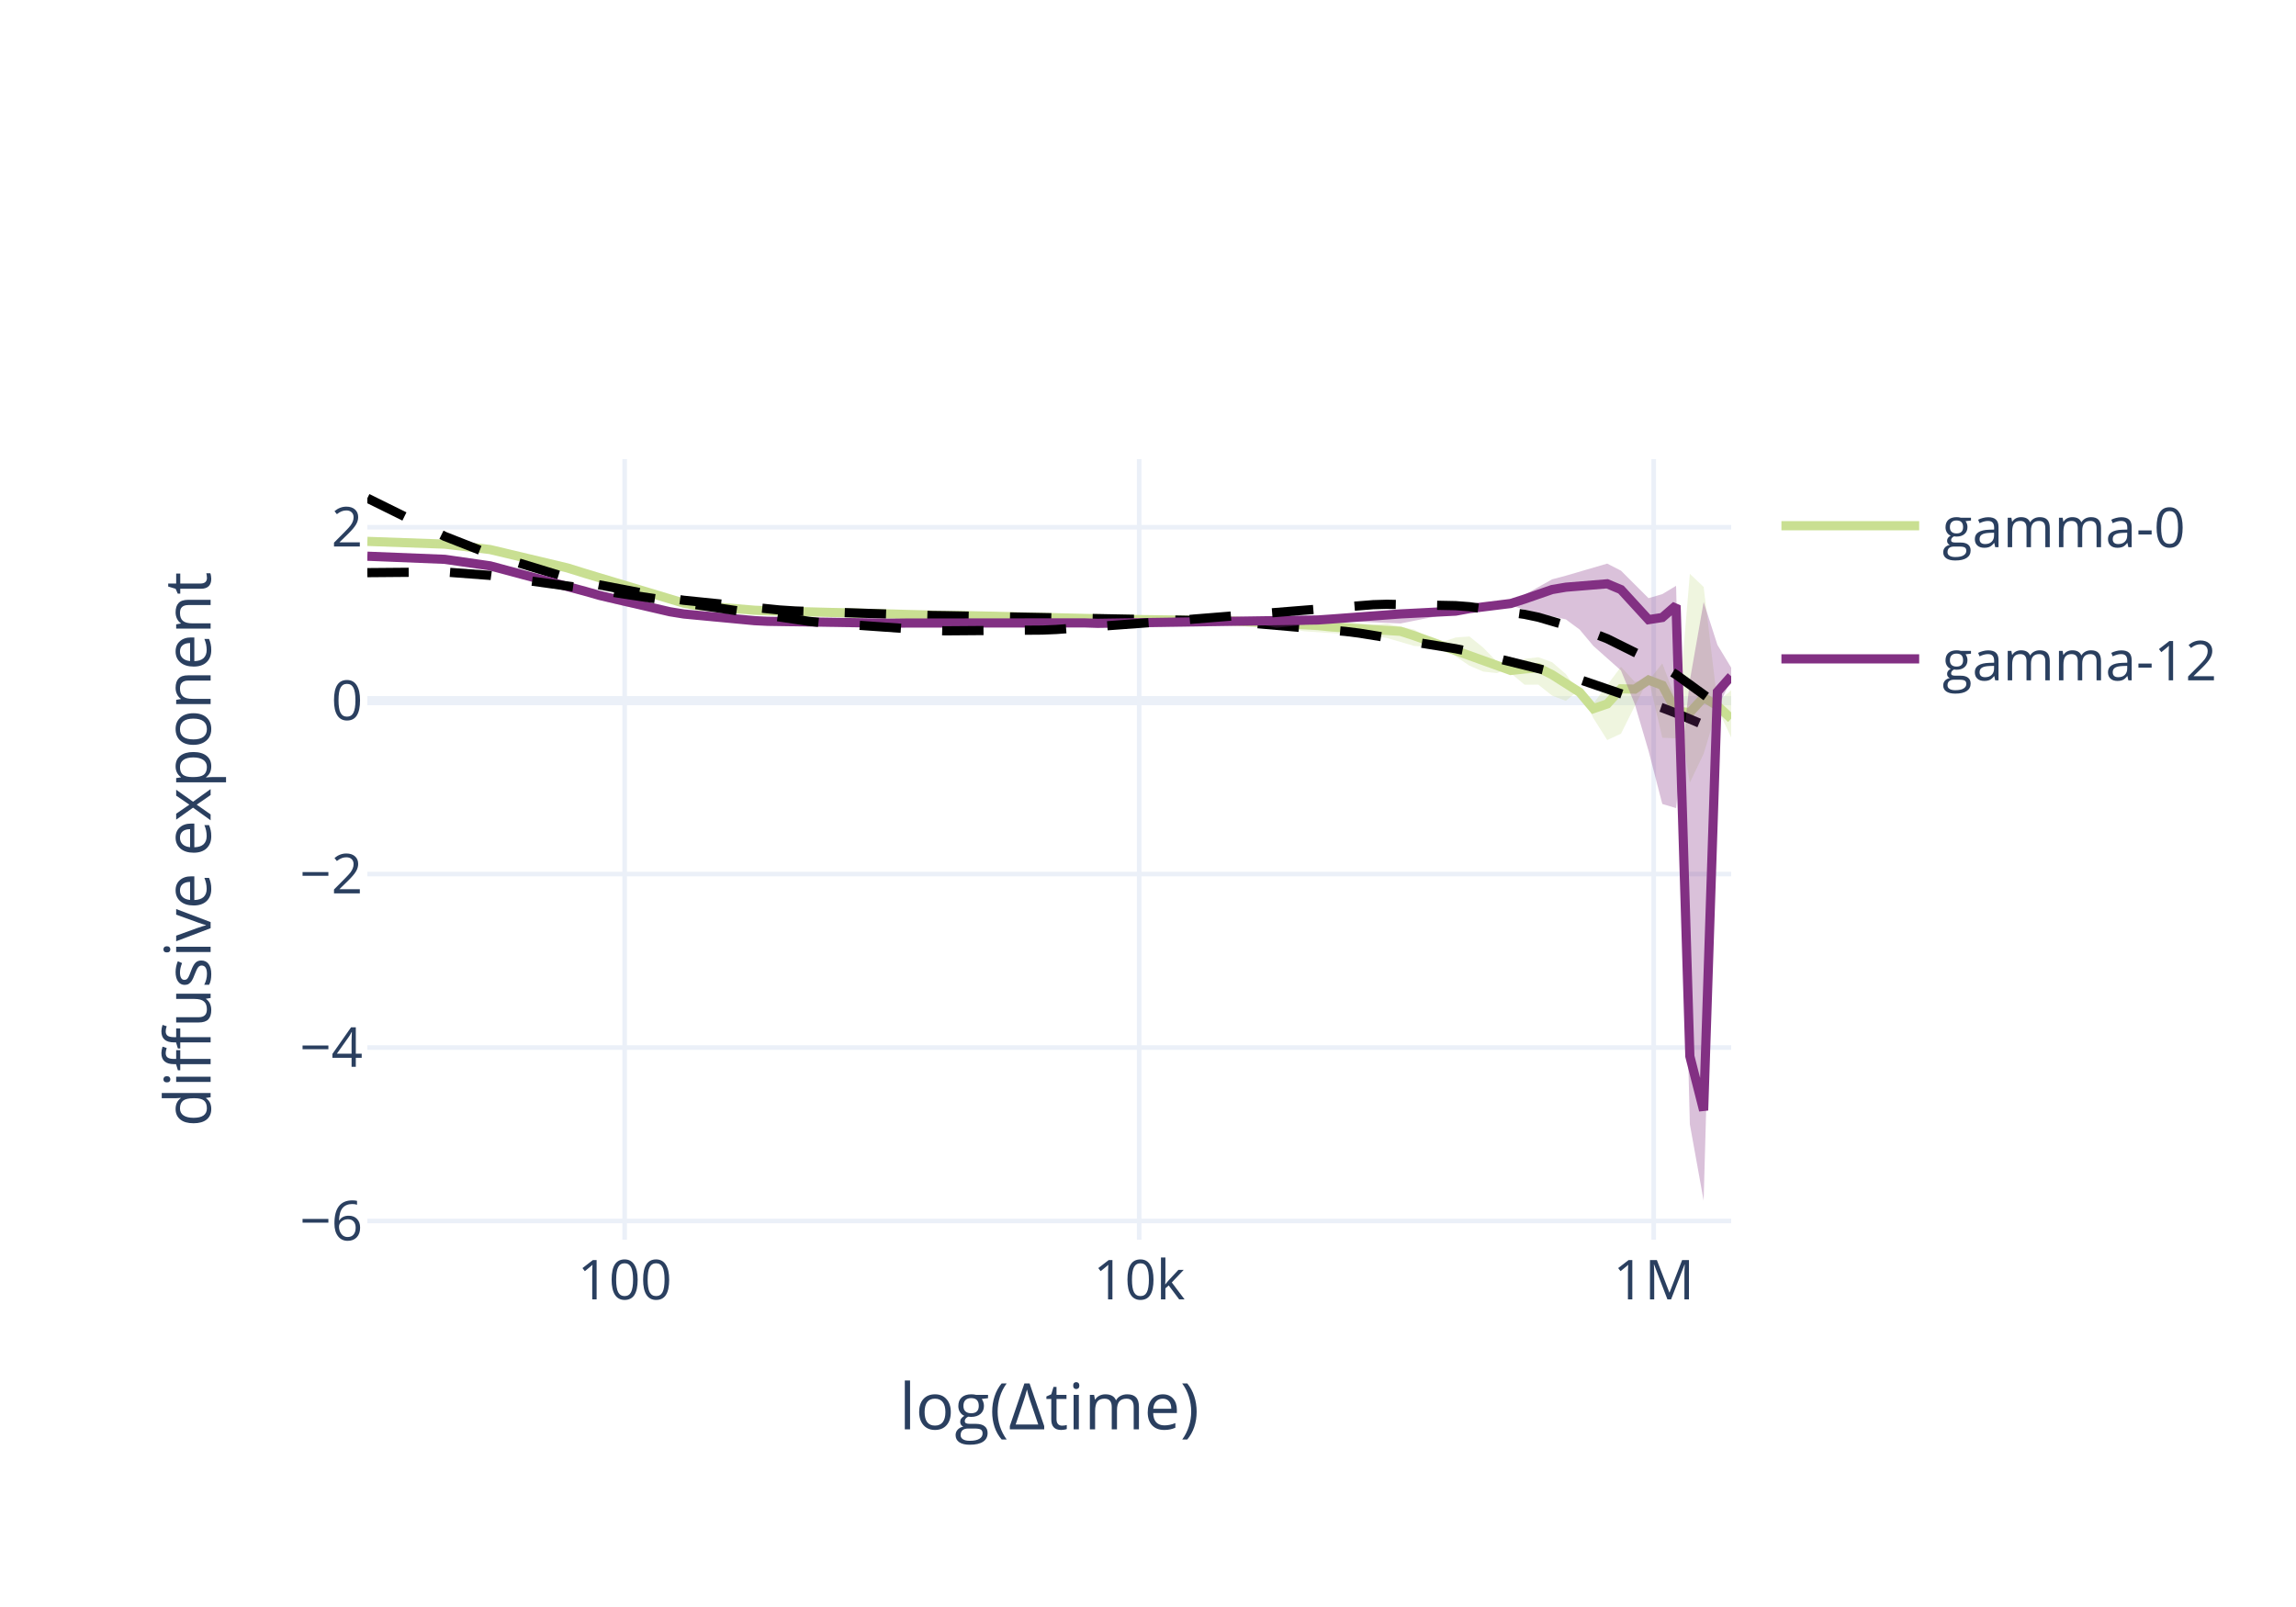
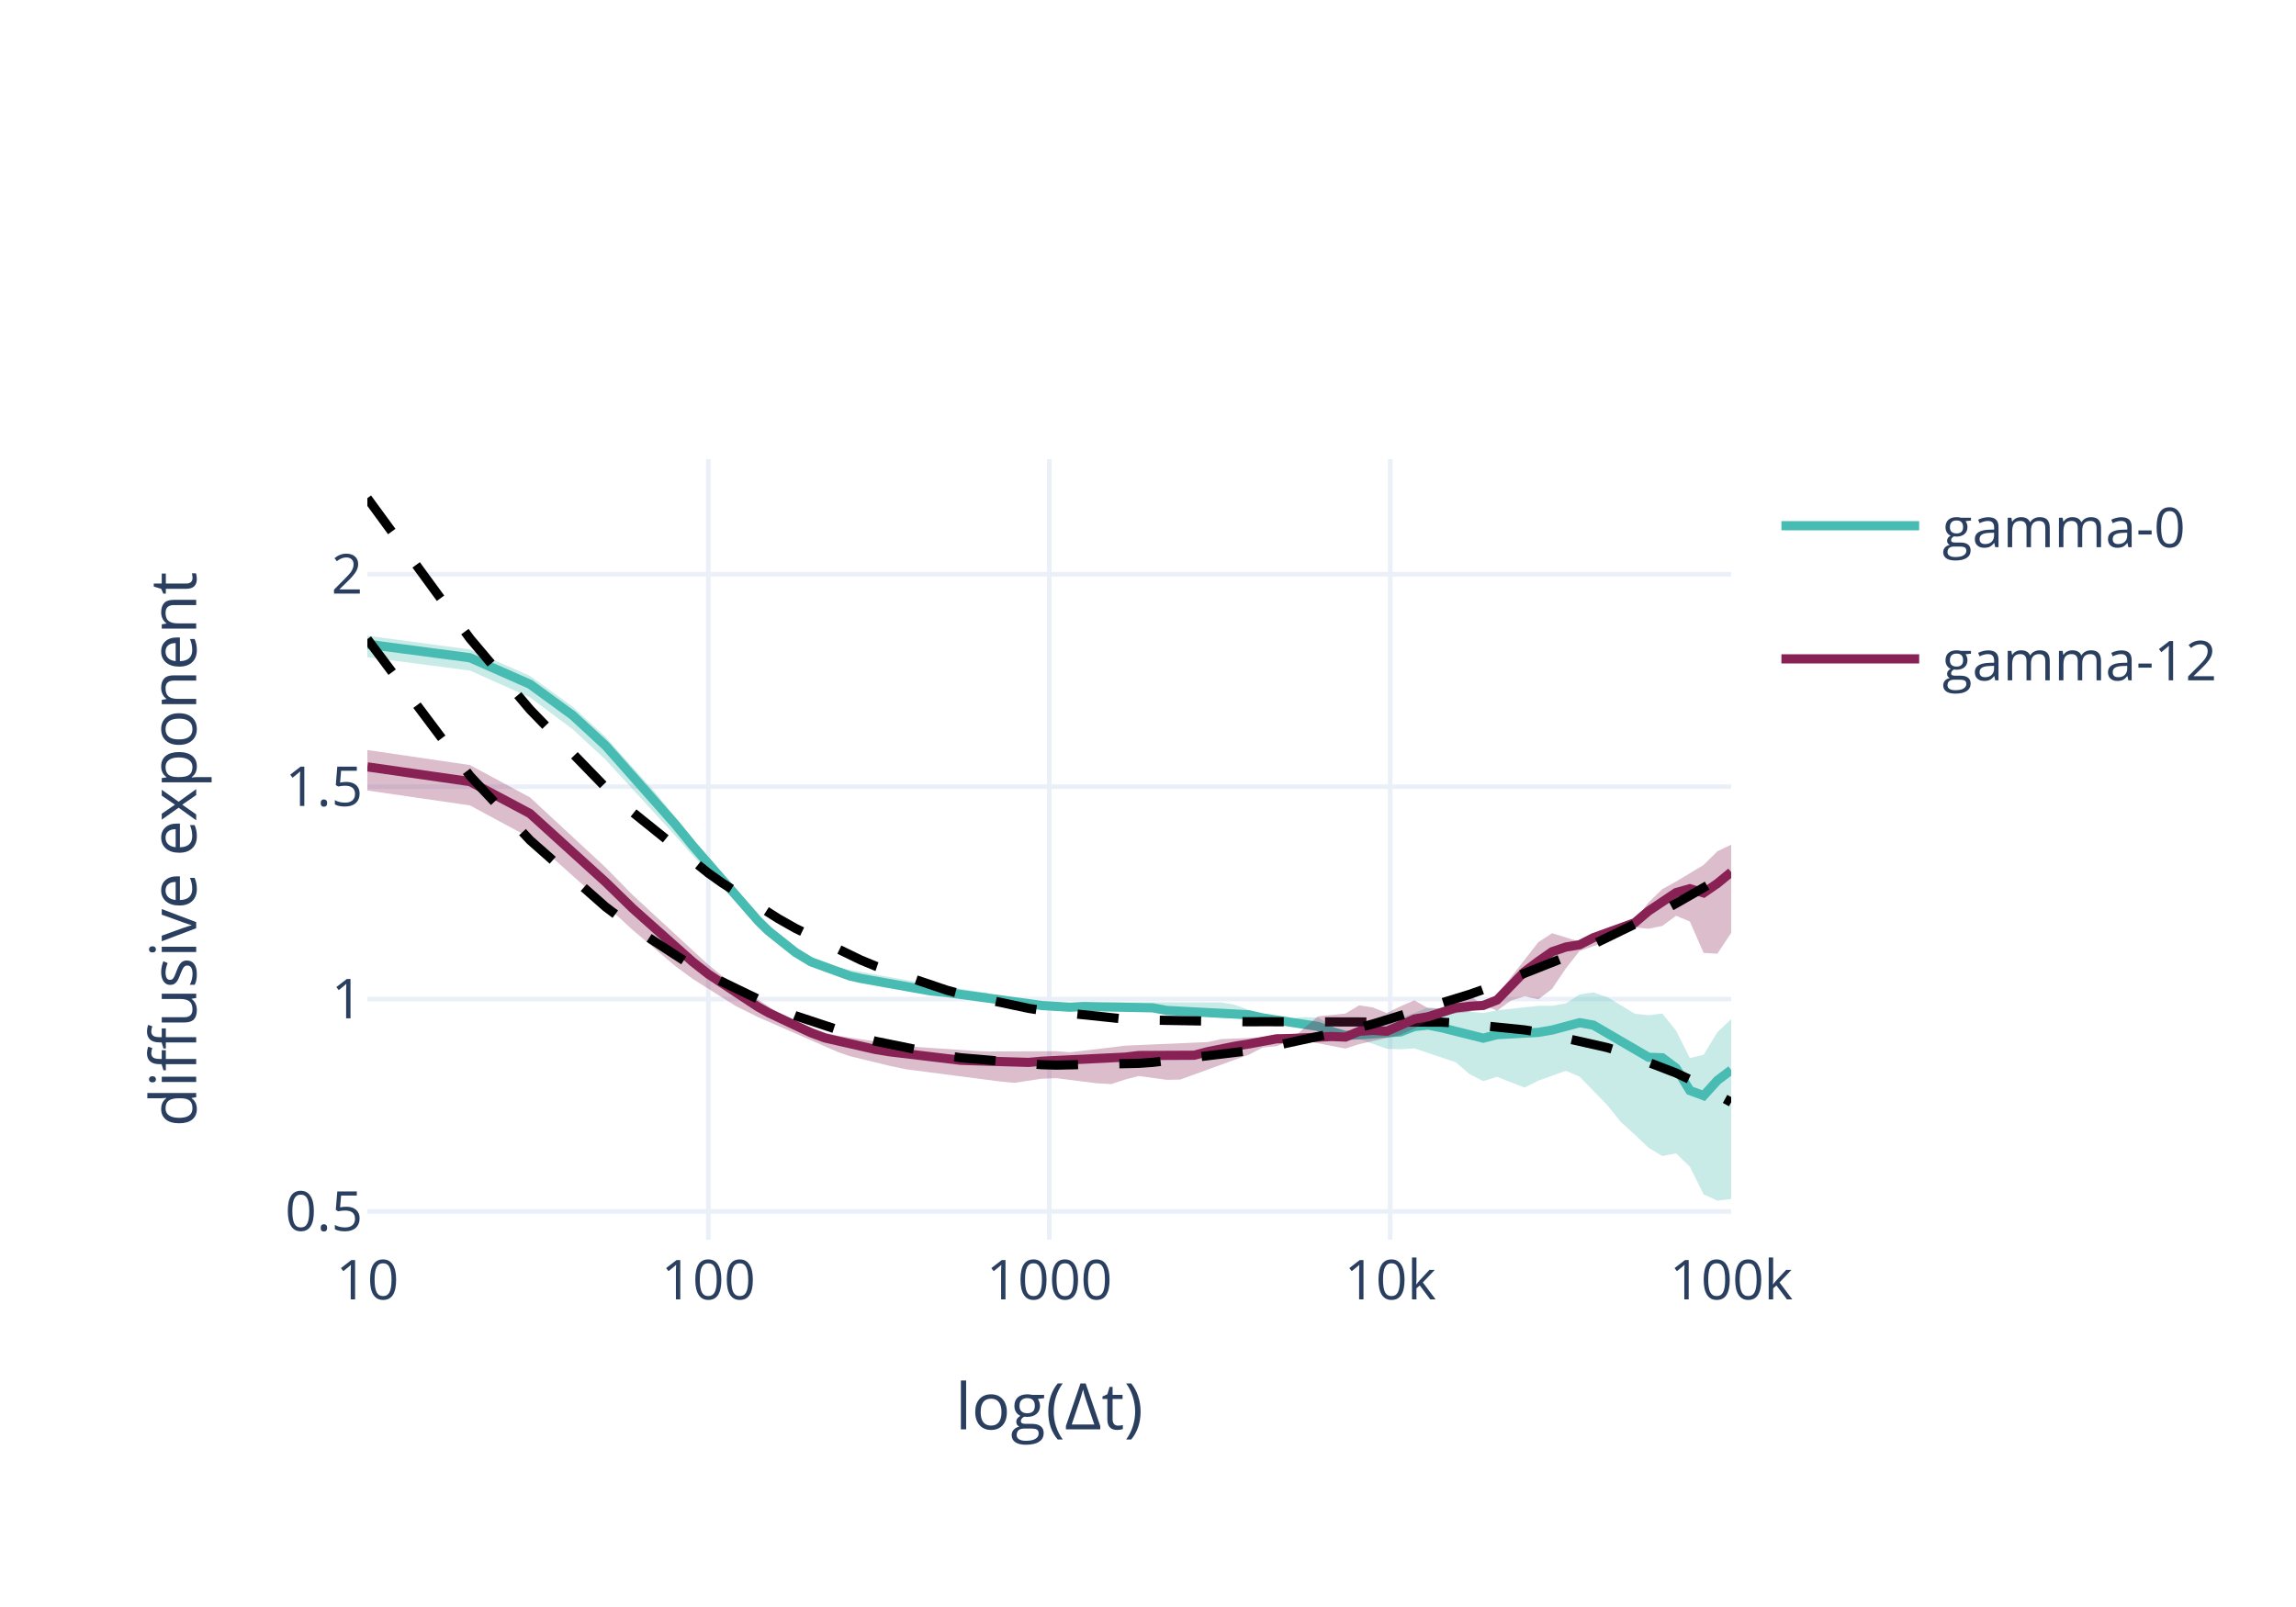
<svg xmlns="http://www.w3.org/2000/svg" class="main-svg" width="500" height="350" style="" viewBox="0 0 500 350">
  <rect x="0" y="0" width="500" height="350" style="fill: rgb(255, 255, 255); fill-opacity: 1;" />
-   <defs id="defs-cf364b">
+   <defs id="defs-9bccba">
    <g class="clips">
-       <clipPath id="clipcf364bxyplot" class="plotclip">
+       <clipPath id="clip9bccbaxyplot" class="plotclip">
        <rect width="297" height="170" />
      </clipPath>
-       <clipPath class="axesclip" id="clipcf364bx">
+       <clipPath class="axesclip" id="clip9bccbax">
        <rect x="80" y="0" width="297" height="350" />
      </clipPath>
-       <clipPath class="axesclip" id="clipcf364by">
+       <clipPath class="axesclip" id="clip9bccbay">
        <rect x="0" y="100" width="500" height="170" />
      </clipPath>
-       <clipPath class="axesclip" id="clipcf364bxy">
+       <clipPath class="axesclip" id="clip9bccbaxy">
        <rect x="80" y="100" width="297" height="170" />
      </clipPath>
    </g>
    <g class="gradients" />
    <g class="patterns" />
  </defs>
  <g class="bglayer" />
  <g class="layer-below">
    <g class="imagelayer" />
    <g class="shapelayer" />
  </g>
  <g class="cartesianlayer">
    <g class="subplot xy">
      <g class="layer-subplot">
        <g class="shapelayer" />
        <g class="imagelayer" />
      </g>
      <g class="minor-gridlayer">
        <g class="x" />
        <g class="y" />
      </g>
      <g class="gridlayer">
        <g class="x">
-           <path class="xgrid crisp" transform="translate(136.03,0)" d="M0,100v170" style="stroke: rgb(235, 240, 248); stroke-opacity: 1; stroke-width: 1px;" />
-           <path class="xgrid crisp" transform="translate(248.08,0)" d="M0,100v170" style="stroke: rgb(235, 240, 248); stroke-opacity: 1; stroke-width: 1px;" />
-           <path class="xgrid crisp" transform="translate(360.13,0)" d="M0,100v170" style="stroke: rgb(235, 240, 248); stroke-opacity: 1; stroke-width: 1px;" />
+           <path class="xgrid crisp" transform="translate(154.25,0)" d="M0,100v170" style="stroke: rgb(235, 240, 248); stroke-opacity: 1; stroke-width: 1px;" />
+           <path class="xgrid crisp" transform="translate(228.5,0)" d="M0,100v170" style="stroke: rgb(235, 240, 248); stroke-opacity: 1; stroke-width: 1px;" />
+           <path class="xgrid crisp" transform="translate(302.75,0)" d="M0,100v170" style="stroke: rgb(235, 240, 248); stroke-opacity: 1; stroke-width: 1px;" />
        </g>
        <g class="y">
-           <path class="ygrid crisp" transform="translate(0,265.92)" d="M80,0h297" style="stroke: rgb(235, 240, 248); stroke-opacity: 1; stroke-width: 1px;" />
-           <path class="ygrid crisp" transform="translate(0,228.15)" d="M80,0h297" style="stroke: rgb(235, 240, 248); stroke-opacity: 1; stroke-width: 1px;" />
-           <path class="ygrid crisp" transform="translate(0,190.37)" d="M80,0h297" style="stroke: rgb(235, 240, 248); stroke-opacity: 1; stroke-width: 1px;" />
-           <path class="ygrid crisp" transform="translate(0,114.83)" d="M80,0h297" style="stroke: rgb(235, 240, 248); stroke-opacity: 1; stroke-width: 1px;" />
-         </g>
-       </g>
-       <g class="zerolinelayer">
-         <path class="yzl zl crisp" transform="translate(0,152.6)" d="M80,0h297" style="stroke: rgb(235, 240, 248); stroke-opacity: 1; stroke-width: 2px;" />
-       </g>
+           <path class="ygrid crisp" transform="translate(0,263.85)" d="M80,0h297" style="stroke: rgb(235, 240, 248); stroke-opacity: 1; stroke-width: 1px;" />
+           <path class="ygrid crisp" transform="translate(0,217.59)" d="M80,0h297" style="stroke: rgb(235, 240, 248); stroke-opacity: 1; stroke-width: 1px;" />
+           <path class="ygrid crisp" transform="translate(0,171.33)" d="M80,0h297" style="stroke: rgb(235, 240, 248); stroke-opacity: 1; stroke-width: 1px;" />
+           <path class="ygrid crisp" transform="translate(0,125.07)" d="M80,0h297" style="stroke: rgb(235, 240, 248); stroke-opacity: 1; stroke-width: 1px;" />
+         </g>
+       </g>
+       <g class="zerolinelayer" />
      <g class="layer-between">
        <g class="shapelayer" />
        <g class="imagelayer" />
      </g>
      <path class="xlines-below" />
      <path class="ylines-below" />
      <g class="overlines-below" />
      <g class="xaxislayer-below" />
      <g class="yaxislayer-below" />
      <g class="overaxes-below" />
      <g class="overplot">
-         <g class="xy" transform="translate(80,100)" clip-path="url(#clipcf364bxyplot)">
+         <g class="xy" transform="translate(80,100)" clip-path="url(#clip9bccbaxyplot)">
          <g class="scatterlayer mlayer">
-             <g class="trace scatter trace89ce54" style="stroke-miterlimit: 2; opacity: 1;">
-               <g class="fills" />
-               <g class="errorbars" />
-               <g class="lines">
-                 <path class="js-line" d="M0,17.91L16.87,18.51L26.73,19.69L43.6,23.7L47.35,24.87L68.94,31.37L71.64,31.86L84.33,32.91L87.19,33.03L125.95,34.05L129.04,34.05L165,34.91L168.01,34.94L186.01,35.17L189,35.29L207,36.24L210,36.55L225,37.5L228,38.47L249,46.02L252,45.7L255,45.44L258,46.95L264,50.77L267,54.34L270,53.32L273,50.02L276,50.09L279,48.11L282,49.25L285,54.9L288,55.19L291,51.9L294,53.72L297,56.52" style="vector-effect: none; fill: none; stroke: rgb(201, 223, 146); stroke-opacity: 1; stroke-width: 2px; opacity: 1;" />
-               </g>
-               <g class="points" />
-               <g class="text" />
-             </g>
-             <g class="trace scatter trace4faac8" style="stroke-miterlimit: 2; opacity: 0.3;">
+             <g class="trace scatter traceb6adc3" style="stroke-miterlimit: 2; opacity: 1;">
+               <g class="fills" />
+               <g class="errorbars" />
+               <g class="lines">
+                 <path class="js-line" d="M0,40.31L22.35,43.26L35.43,49.03L44.7,55.79L51.9,62.42L67.05,79.53L70.85,84.19L85.1,100.56L87.32,102.73L93.2,107.41L96.6,109.48L105.06,112.56L107.45,113.1L122.75,115.84L126.15,116.17L144.01,118.59L146.85,119L153.01,119.37L155.95,119.21L171.01,119.5L174.07,120.07L191.97,121.02L195.01,121.71L207.02,123.55L209.98,124.66L213,125.51L215.99,125.38L224.99,124.74L228.01,123.58L231.01,123.26L233.99,123.85L243,126.11L246.01,125.35L255,124.85L258,124.34L264,122.74L267,123.27L279,130.27L282,130.38L285,132.63L288,137.51L291,138.63L294,135.31L297,133.05" style="vector-effect: none; fill: none; stroke: rgb(72, 188, 178); stroke-opacity: 1; stroke-width: 2px; opacity: 1;" />
+               </g>
+               <g class="points" />
+               <g class="text" />
+             </g>
+             <g class="trace scatter tracedabc7b" style="stroke-miterlimit: 2; opacity: 0.3;">
              <g class="fills">
                <g>
-                   <path class="js-fill" d="M0,17.68L16.87,18.29L26.73,19.46L43.6,23.48L47.35,24.67L68.94,31.42L71.64,31.94L84.33,32.98L87.19,33.1L123.03,34.08L125.95,34.1L165,34.86L168.01,34.92L186.01,34.86L189,34.88L204,35L207,34.96L219,36.02L222,35.83L228,37.13L231,38.88L240,44.98L243,46.27L246,46.6L249,45.36L252,43.49L255,43.14L258,44.23L261,46.81L264,51.13L267,53.2L273,45.23L276,48.51L279,48.25L282,44.49L285,52.41L288,70.45L291,64.17L294,54.26L297,60.63L297,50.34L294,52.92L291,27.82L288,24.98L285,60.8L282,60.68L279,47.79L273,59.8L270,61.18L267,56.43L264,50.13L261,52.65L258,51.5L255,49.11L252,49.12L246,44.12L243,41.05L240,38.62L237,38.84L231,40.88L228,40.69L222,38.95L219,38.51L204,37.49L201,36.97L192,35.79L189,35.83L170.99,34.97L168.01,34.97L141.03,34.28L137.96,34.16L71.64,31.75L68.94,31.29L56.03,27.9L53.46,27.1L33.73,21.38L26.73,19.99L16.87,18.8L0,18.2Z" style="fill: rgb(201, 223, 146); fill-opacity: 1; stroke-width: 0;" />
+                   <path class="js-fill" d="M0,38.45L22.35,41.46L35.43,47.21L44.7,53.91L51.9,60.54L62.75,72.68L67.05,78.04L85.1,100.38L87.32,102.73L93.2,107.78L96.6,110.01L102.48,112.51L105.06,113.2L122.75,116.68L126.15,116.95L153.01,119.65L155.95,119.4L171.01,120.14L174.07,120.9L200.97,122.58L204,123.52L209.98,125.47L213,125.7L228.01,120.64L231.01,119.39L243,120.63L246.01,120.04L255,119.07L258,119.06L261,118.52L264,116.58L267,116.14L270,117.15L276,120.78L279,121.11L282,120.75L285,124.48L288,130.44L291,129.72L294,124.8L297,121.97L297,161.14L294,161.5L291,160.14L288,154.11L285,151.19L282,151.78L279,149.98L276,147.1L273,144.4L270,140.68L264,134.51L261,133.21L255,135.37L252,136.87L246.01,134.54L243,135.46L239.99,133.92L237.01,131.36L228.01,128.34L224.99,128.53L222,128.43L218.99,127.36L213,125.22L209.98,123.37L207.02,121.62L204,121.52L197.99,122.12L195.01,121.11L188.99,118.86L186.01,118.32L165.04,118.28L162,118.28L153.01,118.92L150.07,118.95L137.91,117.1L135.1,116.27L126.15,114.89L122.75,114.44L102.48,110.77L99.67,109.84L93.2,106.79L89.41,104.32L85.1,100.87L80.13,96.25L70.85,86.32L67.05,82.01L51.9,65.48L44.7,58.82L35.43,51.91L22.35,46.05L0,43.14Z" style="fill: rgb(72, 188, 178); fill-opacity: 1; stroke-width: 0;" />
                </g>
              </g>
              <g class="errorbars" />
              <g class="lines">
-                 <path class="js-line" d="M0,17.68L16.87,18.29L26.73,19.46L43.6,23.48L47.35,24.67L68.94,31.42L71.64,31.94L84.33,32.98L87.19,33.1L123.03,34.08L125.95,34.1L165,34.86L168.01,34.92L186.01,34.86L189,34.88L204,35L207,34.96L219,36.02L222,35.83L228,37.13L231,38.88L240,44.98L243,46.27L246,46.6L249,45.36L252,43.49L255,43.14L258,44.23L261,46.81L264,51.13L267,53.2L273,45.23L276,48.51L279,48.25L282,44.49L285,52.41L288,70.45L291,64.17L294,54.26L297,60.63L297,50.34L294,52.92L291,27.82L288,24.98L285,60.8L282,60.68L279,47.79L273,59.8L270,61.18L267,56.43L264,50.13L261,52.65L258,51.5L255,49.11L252,49.12L246,44.12L243,41.05L240,38.62L237,38.84L231,40.88L228,40.69L222,38.95L219,38.51L204,37.49L201,36.97L192,35.79L189,35.83L170.99,34.97L168.01,34.97L141.03,34.28L137.96,34.16L71.64,31.75L68.94,31.29L56.03,27.9L53.46,27.1L33.73,21.38L26.73,19.99L16.87,18.8L0,18.2" style="vector-effect: none; fill: none; stroke: rgb(0, 0, 0); stroke-opacity: 0; stroke-width: 2px; opacity: 1;" />
-               </g>
-               <g class="points" />
-               <g class="text" />
-             </g>
-             <g class="trace scatter trace5210c9" style="stroke-miterlimit: 2; opacity: 1;">
-               <g class="fills" />
-               <g class="errorbars" />
-               <g class="lines">
-                 <path class="js-line" d="M0,8.5L16.87,16.83L26.73,20.7L43.6,25.85L47.35,26.78L65.89,30.31L68.94,30.74L89.76,32.85L93.16,33.07L123.03,34.06L125.95,34.1L186.01,35.24L189,35.41L213,37.52L216,37.89L237,41.29L240,41.9L261,47.11L264,48.01L282,54.17L285,55.33L297,60.43" style="vector-effect: none; fill: none; stroke: rgb(0, 0, 0); stroke-opacity: 1; stroke-dasharray: 9px, 9px; stroke-width: 2px; opacity: 1;" />
-               </g>
-               <g class="points" />
-               <g class="text" />
-             </g>
-             <g class="trace scatter traceba747a" style="stroke-miterlimit: 2; opacity: 1;">
-               <g class="fills" />
-               <g class="errorbars" />
-               <g class="lines">
-                 <path class="js-line" d="M0,21.14L16.87,21.82L26.73,23.24L47.35,28.76L50.6,29.69L65.89,33.24L68.94,33.73L84.33,35.18L87.19,35.32L113.93,35.74L117.09,35.7L156.01,35.66L159.02,35.76L207,35.03L210,34.82L222,33.93L225,33.71L237,33.1L240,32.55L249,31.44L252,30.48L258,28.4L261,27.89L270,27.15L273,28.41L279,34.96L282,34.49L285,31.87L288,130.05L291,141.84L294,50.66L297,47.28" style="vector-effect: none; fill: none; stroke: rgb(130, 48, 131); stroke-opacity: 1; stroke-width: 2px; opacity: 1;" />
-               </g>
-               <g class="points" />
-               <g class="text" />
-             </g>
-             <g class="trace scatter trace0afb7a" style="stroke-miterlimit: 2; opacity: 0.3;">
+                 <path class="js-line" d="M0,38.45L22.35,41.46L35.43,47.21L44.7,53.91L51.9,60.54L62.75,72.68L67.05,78.04L85.1,100.38L87.32,102.73L93.2,107.78L96.6,110.01L102.48,112.51L105.06,113.2L122.75,116.68L126.15,116.95L153.01,119.65L155.95,119.4L171.01,120.14L174.07,120.9L200.97,122.58L204,123.52L209.98,125.47L213,125.7L228.01,120.64L231.01,119.39L243,120.63L246.01,120.04L255,119.07L258,119.06L261,118.52L264,116.58L267,116.14L270,117.15L276,120.78L279,121.11L282,120.75L285,124.48L288,130.44L291,129.72L294,124.8L297,121.97L297,161.14L294,161.5L291,160.14L288,154.11L285,151.19L282,151.78L279,149.98L276,147.1L273,144.4L270,140.68L264,134.51L261,133.21L255,135.37L252,136.87L246.01,134.54L243,135.46L239.99,133.92L237.01,131.36L228.01,128.34L224.99,128.53L222,128.43L218.99,127.36L213,125.22L209.98,123.37L207.02,121.62L204,121.52L197.99,122.12L195.01,121.11L188.99,118.86L186.01,118.32L165.04,118.28L162,118.28L153.01,118.92L150.07,118.95L137.91,117.1L135.1,116.27L126.15,114.89L122.75,114.44L102.48,110.77L99.67,109.84L93.2,106.79L89.41,104.32L85.1,100.87L80.13,96.25L70.85,86.32L67.05,82.01L51.9,65.48L44.7,58.82L35.43,51.91L22.35,46.05L0,43.14" style="vector-effect: none; fill: none; stroke: rgb(0, 0, 0); stroke-opacity: 0; stroke-width: 2px; opacity: 1;" />
+               </g>
+               <g class="points" />
+               <g class="text" />
+             </g>
+             <g class="trace scatter tracee3d39d" style="stroke-miterlimit: 2; opacity: 1;">
+               <g class="fills" />
+               <g class="errorbars" />
+               <g class="lines">
+                 <path class="js-line" d="M0,8.5L22.35,39.07L35.43,54.55L51.9,71.52L57.78,76.91L74.25,90.16L77.32,92.34L89.41,100.03L93.2,102.18L107.45,109.09L110.73,110.44L126.15,115.65L129.22,116.49L144.01,119.62L146.85,120.06L165.04,121.96L167.99,122.13L191.97,122.54L195.01,122.52L233.99,122.63L237.01,122.8L252,124.31L255,124.78L270,128.16L273,129.08L285,133.7L288,135.12L297,140.07" style="vector-effect: none; fill: none; stroke: rgb(0, 0, 0); stroke-opacity: 1; stroke-dasharray: 9px, 9px; stroke-width: 2px; opacity: 1;" />
+               </g>
+               <g class="points" />
+               <g class="text" />
+             </g>
+             <g class="trace scatter traceada915" style="stroke-miterlimit: 2; opacity: 1;">
+               <g class="fills" />
+               <g class="errorbars" />
+               <g class="lines">
+                 <path class="js-line" d="M0,67.02L22.35,70.23L35.43,77.2L51.9,92.13L57.78,97.86L70.85,109.49L74.25,112.16L85.1,119.32L87.32,120.56L96.6,124.93L99.67,126.07L110.73,128.59L113.71,129.07L129.22,130.93L132.03,131.03L144.01,131.39L146.85,131.13L165.04,130.24L167.99,129.89L180.05,129.83L183.05,129.04L188.99,127.85L191.97,127.37L197.99,126.25L200.97,126.19L209.98,125.75L213,125.87L215.99,124.61L218.99,124.4L222,124.6L224.99,123.3L228.01,121.94L231.01,121.44L237.01,119.51L239.99,119.17L243,118.98L246.01,117.8L252,111.63L255,109.38L258,107.28L261,106.26L264,105.76L267,104.23L276,100.97L279,98.42L285,94.41L288,93.56L291,94.47L294,92.41L297,89.95" style="vector-effect: none; fill: none; stroke: rgb(136, 34, 85); stroke-opacity: 1; stroke-width: 2px; opacity: 1;" />
+               </g>
+               <g class="points" />
+               <g class="text" />
+             </g>
+             <g class="trace scatter trace716aa7" style="stroke-miterlimit: 2; opacity: 0.3;">
              <g class="fills">
                <g>
-                   <path class="js-fill" d="M0,20.59L16.87,21.27L26.73,22.66L47.35,28.15L50.6,29.09L65.89,32.81L68.94,33.31L84.33,34.75L87.19,34.91L117.09,35.49L120.07,35.5L177,35.16L180,35.14L201,34.99L204,34.84L222,33.17L225,32.8L237,32.93L240,32.45L249,31.28L252,29.55L258,26.18L261,25.38L270,22.75L273,24.29L279,30.28L282,29.4L285,27.59L288,144.87L291,161.5L294,54.29L297,48L297,45.41L294,40.45L291,31.11L288,48.19L285,76L282,75.1L279,63.52L276,53.34L273,46.03L267,40.7L264,37.12L261,34.9L258,34.26L252,32.77L249,31.85L243,32.37L240,32.81L225,35.79L222,35.66L213,35.29L210,35.44L198,36.72L195,36.12L183,36.23L180,36.38L168.01,36.02L165,35.86L93.16,36.2L89.76,36.11L75.21,35.23L71.64,34.79L56.03,32.01L53.46,31.38L26.73,24.08L16.87,22.6L0,21.9Z" style="fill: rgb(130, 48, 131); fill-opacity: 1; stroke-width: 0;" />
+                   <path class="js-fill" d="M0,63.35L22.35,66.63L35.43,73.68L51.9,88.95L57.78,94.93L74.25,110.13L77.32,112.59L89.41,120.56L93.2,122.48L99.67,124.92L102.48,125.59L117.3,127.84L119.75,128.03L132.03,128.87L135.1,129.01L150.07,128.95L153.01,129.18L162,128.12L165.04,127.74L183.05,126.95L186.01,126.31L195.01,125.95L197.99,125.47L213,128.38L215.99,127.41L224.99,125.38L228.01,124.01L233.99,120.73L237.01,120.68L239.99,120.39L243,119.04L246.01,116.6L249,112.91L255,105.21L258,103.25L264,105.1L267,103.34L270,102.32L273,102.14L276,100.49L279,96.56L282,93.64L285,92L291,88.38L294,85.4L297,83.97L297,103.18L294,107.71L291,107.55L288,100.7L285,99.45L282,101.67L279,102.28L276,101.97L273,103.14L270,105.13L267,106.06L264,107.1L261,110.91L258,115.37L255,117.65L252,117L249,117.95L246.01,120.13L243,118.86L239.99,116.79L237.01,117.23L233.99,119.69L231.01,119.6L228.01,117.87L224.99,119.17L222,120.63L218.99,119.43L215.99,118.95L213,120.75L207.02,121.36L204,123.89L200.97,126.65L197.99,127.86L195.01,128.14L191.97,129.7L177,135.13L174.07,135.18L167.99,134.35L165.04,135.11L162,136.11L158.89,135.94L150.07,134.83L146.85,134.94L140.9,135.84L137.91,135.56L117.3,132.89L113.71,132.13L105.06,130.03L102.48,129.13L85.1,121.53L80.13,119.06L70.85,113.2L67.05,110.4L57.78,102.55L51.9,97.13L35.43,82.48L22.35,75.42L0,72.17Z" style="fill: rgb(136, 34, 85); fill-opacity: 1; stroke-width: 0;" />
                </g>
              </g>
              <g class="errorbars" />
              <g class="lines">
-                 <path class="js-line" d="M0,20.59L16.87,21.27L26.73,22.66L47.35,28.15L50.6,29.09L65.89,32.81L68.94,33.31L84.33,34.75L87.19,34.91L117.09,35.49L120.07,35.5L177,35.16L180,35.14L201,34.99L204,34.84L222,33.17L225,32.8L237,32.93L240,32.45L249,31.28L252,29.55L258,26.18L261,25.38L270,22.75L273,24.29L279,30.28L282,29.4L285,27.59L288,144.87L291,161.5L294,54.29L297,48L297,45.41L294,40.45L291,31.11L288,48.19L285,76L282,75.1L279,63.52L276,53.34L273,46.03L267,40.7L264,37.12L261,34.9L258,34.26L252,32.77L249,31.85L243,32.37L240,32.81L225,35.79L222,35.66L213,35.29L210,35.44L198,36.72L195,36.12L183,36.23L180,36.38L168.01,36.02L165,35.86L93.16,36.2L89.76,36.11L75.21,35.23L71.64,34.79L56.03,32.01L53.46,31.38L26.73,24.08L16.87,22.6L0,21.9" style="vector-effect: none; fill: none; stroke: rgb(0, 0, 0); stroke-opacity: 0; stroke-width: 2px; opacity: 1;" />
-               </g>
-               <g class="points" />
-               <g class="text" />
-             </g>
-             <g class="trace scatter tracebe168c" style="stroke-miterlimit: 2; opacity: 1;">
-               <g class="fills" />
-               <g class="errorbars" />
-               <g class="lines">
-                 <path class="js-line" d="M0,24.72L16.87,24.58L26.73,25.32L53.46,29L56.03,29.41L96.14,35.32L98.8,35.61L123.03,37.31L125.95,37.39L146.97,37.23L150.02,37.1L177,35.12L180,34.83L219,31.7L222,31.61L237,31.91L240,32.14L252,33.8L255,34.43L267,37.95L270,39.11L282,45.07L285,46.93L294,53.46L297,55.98" style="vector-effect: none; fill: none; stroke: rgb(0, 0, 0); stroke-opacity: 1; stroke-dasharray: 9px, 9px; stroke-width: 2px; opacity: 1;" />
+                 <path class="js-line" d="M0,63.35L22.35,66.63L35.43,73.68L51.9,88.95L57.78,94.93L74.25,110.13L77.32,112.59L89.41,120.56L93.2,122.48L99.67,124.92L102.48,125.59L117.3,127.84L119.75,128.03L132.03,128.87L135.1,129.01L150.07,128.95L153.01,129.18L162,128.12L165.04,127.74L183.05,126.95L186.01,126.31L195.01,125.95L197.99,125.47L213,128.38L215.99,127.41L224.99,125.38L228.01,124.01L233.99,120.73L237.01,120.68L239.99,120.39L243,119.04L246.01,116.6L249,112.91L255,105.21L258,103.25L264,105.1L267,103.34L270,102.32L273,102.14L276,100.49L279,96.56L282,93.64L285,92L291,88.38L294,85.4L297,83.97L297,103.18L294,107.71L291,107.55L288,100.7L285,99.45L282,101.67L279,102.28L276,101.97L273,103.14L270,105.13L267,106.06L264,107.1L261,110.91L258,115.37L255,117.65L252,117L249,117.95L246.01,120.13L243,118.86L239.99,116.79L237.01,117.23L233.99,119.69L231.01,119.6L228.01,117.87L224.99,119.17L222,120.63L218.99,119.43L215.99,118.95L213,120.75L207.02,121.36L204,123.89L200.97,126.65L197.99,127.86L195.01,128.14L191.97,129.7L177,135.13L174.07,135.18L167.99,134.35L165.04,135.11L162,136.11L158.89,135.94L150.07,134.83L146.85,134.94L140.9,135.84L137.91,135.56L117.3,132.89L113.71,132.13L105.06,130.03L102.48,129.13L85.1,121.53L80.13,119.06L70.85,113.2L67.05,110.4L57.78,102.55L51.9,97.13L35.43,82.48L22.35,75.42L0,72.17" style="vector-effect: none; fill: none; stroke: rgb(0, 0, 0); stroke-opacity: 0; stroke-width: 2px; opacity: 1;" />
+               </g>
+               <g class="points" />
+               <g class="text" />
+             </g>
+             <g class="trace scatter trace1ad7d0" style="stroke-miterlimit: 2; opacity: 1;">
+               <g class="fills" />
+               <g class="errorbars" />
+               <g class="lines">
+                 <path class="js-line" d="M0,39.19L22.35,68.98L35.43,83L51.9,97.53L57.78,101.95L70.85,110.45L74.25,112.38L89.41,119.7L93.2,121.22L107.45,125.93L110.73,126.8L126.15,129.93L129.22,130.38L146.85,131.89L150.07,131.98L167.99,131.59L171.01,131.38L191.97,128.85L195.01,128.33L215.99,123.8L218.99,123.02L239.99,116.58L243,115.52L261,108.42L264,107.1L282,98.37L285,96.76L297,89.88" style="vector-effect: none; fill: none; stroke: rgb(0, 0, 0); stroke-opacity: 1; stroke-dasharray: 9px, 9px; stroke-width: 2px; opacity: 1;" />
              </g>
              <g class="points" />
              <g class="text" />
            </g>
          </g>
        </g>
      </g>
      <g class="zerolinelayer-above" />
      <path class="xlines-above crisp" d="M0,0" style="fill: none;" />
      <path class="ylines-above crisp" d="M0,0" style="fill: none;" />
      <g class="overlines-above" />
      <g class="xaxislayer-above">
        <g class="xtick">
-           <text text-anchor="middle" x="0" y="283" transform="translate(136.03,0)" style="font-family: 'Open Sans', verdana, arial, sans-serif; font-size: 12px; fill: rgb(42, 63, 95); fill-opacity: 1; white-space: pre;">100</text>
-         </g>
-         <g class="xtick">
-           <text text-anchor="middle" x="0" y="283" style="font-family: 'Open Sans', verdana, arial, sans-serif; font-size: 12px; fill: rgb(42, 63, 95); fill-opacity: 1; white-space: pre;" transform="translate(248.08,0)">10k</text>
-         </g>
-         <g class="xtick">
-           <text text-anchor="middle" x="0" y="283" style="font-family: 'Open Sans', verdana, arial, sans-serif; font-size: 12px; fill: rgb(42, 63, 95); fill-opacity: 1; white-space: pre;" transform="translate(360.13,0)">1M</text>
+           <text text-anchor="middle" x="0" y="283" transform="translate(80,0)" style="font-family: 'Open Sans', verdana, arial, sans-serif; font-size: 12px; fill: rgb(42, 63, 95); fill-opacity: 1; white-space: pre;">10</text>
+         </g>
+         <g class="xtick">
+           <text text-anchor="middle" x="0" y="283" style="font-family: 'Open Sans', verdana, arial, sans-serif; font-size: 12px; fill: rgb(42, 63, 95); fill-opacity: 1; white-space: pre;" transform="translate(154.25,0)">100</text>
+         </g>
+         <g class="xtick">
+           <text text-anchor="middle" x="0" y="283" style="font-family: 'Open Sans', verdana, arial, sans-serif; font-size: 12px; fill: rgb(42, 63, 95); fill-opacity: 1; white-space: pre;" transform="translate(228.5,0)">1000</text>
+         </g>
+         <g class="xtick">
+           <text text-anchor="middle" x="0" y="283" style="font-family: 'Open Sans', verdana, arial, sans-serif; font-size: 12px; fill: rgb(42, 63, 95); fill-opacity: 1; white-space: pre;" transform="translate(302.75,0)">10k</text>
+         </g>
+         <g class="xtick">
+           <text text-anchor="middle" x="0" y="283" style="font-family: 'Open Sans', verdana, arial, sans-serif; font-size: 12px; fill: rgb(42, 63, 95); fill-opacity: 1; white-space: pre;" transform="translate(377,0)">100k</text>
        </g>
      </g>
      <g class="yaxislayer-above">
        <g class="ytick">
-           <text text-anchor="end" x="79" y="4.2" transform="translate(0,265.92)" style="font-family: 'Open Sans', verdana, arial, sans-serif; font-size: 12px; fill: rgb(42, 63, 95); fill-opacity: 1; white-space: pre;">−6</text>
-         </g>
-         <g class="ytick">
-           <text text-anchor="end" x="79" y="4.2" style="font-family: 'Open Sans', verdana, arial, sans-serif; font-size: 12px; fill: rgb(42, 63, 95); fill-opacity: 1; white-space: pre;" transform="translate(0,228.15)">−4</text>
-         </g>
-         <g class="ytick">
-           <text text-anchor="end" x="79" y="4.2" style="font-family: 'Open Sans', verdana, arial, sans-serif; font-size: 12px; fill: rgb(42, 63, 95); fill-opacity: 1; white-space: pre;" transform="translate(0,190.37)">−2</text>
-         </g>
-         <g class="ytick">
-           <text text-anchor="end" x="79" y="4.2" style="font-family: 'Open Sans', verdana, arial, sans-serif; font-size: 12px; fill: rgb(42, 63, 95); fill-opacity: 1; white-space: pre;" transform="translate(0,152.6)">0</text>
-         </g>
-         <g class="ytick">
-           <text text-anchor="end" x="79" y="4.2" style="font-family: 'Open Sans', verdana, arial, sans-serif; font-size: 12px; fill: rgb(42, 63, 95); fill-opacity: 1; white-space: pre;" transform="translate(0,114.83)">2</text>
+           <text text-anchor="end" x="79" y="4.2" transform="translate(0,263.85)" style="font-family: 'Open Sans', verdana, arial, sans-serif; font-size: 12px; fill: rgb(42, 63, 95); fill-opacity: 1; white-space: pre;">0.5</text>
+         </g>
+         <g class="ytick">
+           <text text-anchor="end" x="79" y="4.2" style="font-family: 'Open Sans', verdana, arial, sans-serif; font-size: 12px; fill: rgb(42, 63, 95); fill-opacity: 1; white-space: pre;" transform="translate(0,217.59)">1</text>
+         </g>
+         <g class="ytick">
+           <text text-anchor="end" x="79" y="4.2" style="font-family: 'Open Sans', verdana, arial, sans-serif; font-size: 12px; fill: rgb(42, 63, 95); fill-opacity: 1; white-space: pre;" transform="translate(0,171.33)">1.5</text>
+         </g>
+         <g class="ytick">
+           <text text-anchor="end" x="79" y="4.2" style="font-family: 'Open Sans', verdana, arial, sans-serif; font-size: 12px; fill: rgb(42, 63, 95); fill-opacity: 1; white-space: pre;" transform="translate(0,125.07)">2</text>
        </g>
      </g>
      <g class="overaxes-above" />
    </g>
  </g>
  <g class="polarlayer" />
  <g class="smithlayer" />
  <g class="ternarylayer" />
  <g class="geolayer" />
  <g class="funnelarealayer" />
  <g class="pielayer" />
  <g class="iciclelayer" />
  <g class="treemaplayer" />
  <g class="sunburstlayer" />
  <g class="glimages" />
-   <defs id="topdefs-cf364b">
+   <defs id="topdefs-9bccba">
    <g class="clips" />
-     <clipPath id="legendcf364b">
+     <clipPath id="legend9bccba">
      <rect width="105" height="58" x="0" y="0" />
    </clipPath>
  </defs>
  <g class="layer-above">
    <g class="imagelayer" />
    <g class="shapelayer" />
  </g>
  <g class="infolayer">
    <g class="legend" pointer-events="all" transform="translate(382.94,100)">
      <rect class="bg" shape-rendering="crispEdges" style="stroke: rgb(68, 68, 68); stroke-opacity: 1; fill: rgb(255, 255, 255); fill-opacity: 1; stroke-width: 0px;" width="105" height="58" x="0" y="0" />
-       <g class="scrollbox" transform="" clip-path="url(#legendcf364b)">
+       <g class="scrollbox" transform="" clip-path="url(#legend9bccba)">
        <g class="groups" transform="">
          <g class="traces" transform="translate(0,14.5)" style="opacity: 1;">
            <text class="legendtext" text-anchor="start" x="40" y="4.68" style="font-family: 'Open Sans', verdana, arial, sans-serif; font-size: 12px; fill: rgb(42, 63, 95); fill-opacity: 1; white-space: pre;">gamma-0</text>
            <g class="layers" style="opacity: 1;">
              <g class="legendfill" />
              <g class="legendlines">
-                 <path class="js-line" d="M5,0h30" style="fill: none; stroke: rgb(201, 223, 146); stroke-opacity: 1; stroke-width: 2px;" />
+                 <path class="js-line" d="M5,0h30" style="fill: none; stroke: rgb(72, 188, 178); stroke-opacity: 1; stroke-width: 2px;" />
              </g>
              <g class="legendsymbols">
                <g class="legendpoints" />
              </g>
            </g>
            <rect class="legendtoggle" x="0" y="-9.5" width="99.793" height="19" style="fill: rgb(0, 0, 0); fill-opacity: 0;" />
          </g>
        </g>
        <g class="groups" transform="translate(0,10)">
          <g class="traces" transform="translate(0,33.5)" style="opacity: 1;">
            <text class="legendtext" text-anchor="start" x="40" y="4.68" style="font-family: 'Open Sans', verdana, arial, sans-serif; font-size: 12px; fill: rgb(42, 63, 95); fill-opacity: 1; white-space: pre;">gamma-12</text>
            <g class="layers" style="opacity: 1;">
              <g class="legendfill" />
              <g class="legendlines">
-                 <path class="js-line" d="M5,0h30" style="fill: none; stroke: rgb(130, 48, 131); stroke-opacity: 1; stroke-width: 2px;" />
+                 <path class="js-line" d="M5,0h30" style="fill: none; stroke: rgb(136, 34, 85); stroke-opacity: 1; stroke-width: 2px;" />
              </g>
              <g class="legendsymbols">
                <g class="legendpoints" />
              </g>
            </g>
            <rect class="legendtoggle" x="0" y="-9.5" width="99.793" height="19" style="fill: rgb(0, 0, 0); fill-opacity: 0;" />
          </g>
        </g>
      </g>
      <rect class="scrollbar" rx="20" ry="3" width="0" height="0" style="fill: rgb(128, 139, 164); fill-opacity: 1;" x="0" y="0" />
    </g>
    <g class="g-gtitle" />
    <g class="g-xtitle">
-       <text class="xtitle" x="228.5" y="311.3" text-anchor="middle" style="opacity: 1; font-family: 'Open Sans', verdana, arial, sans-serif; font-size: 14px; fill: rgb(42, 63, 95); fill-opacity: 1; white-space: pre;">log(Δtime)</text>
+       <text class="xtitle" x="228.5" y="311.3" text-anchor="middle" style="opacity: 1; font-family: 'Open Sans', verdana, arial, sans-serif; font-size: 14px; fill: rgb(42, 63, 95); fill-opacity: 1; white-space: pre;">log(Δt)</text>
    </g>
    <g class="g-ytitle">
-       <text class="ytitle" transform="rotate(-90,45.86563,185)" x="45.866" y="185" text-anchor="middle" style="opacity: 1; font-family: 'Open Sans', verdana, arial, sans-serif; font-size: 14px; fill: rgb(42, 63, 95); fill-opacity: 1; white-space: pre;">diffusive exponent</text>
+       <text class="ytitle" transform="rotate(-90,42.725,185)" x="42.725" y="185" text-anchor="middle" style="opacity: 1; font-family: 'Open Sans', verdana, arial, sans-serif; font-size: 14px; fill: rgb(42, 63, 95); fill-opacity: 1; white-space: pre;">diffusive exponent</text>
    </g>
  </g>
</svg>
